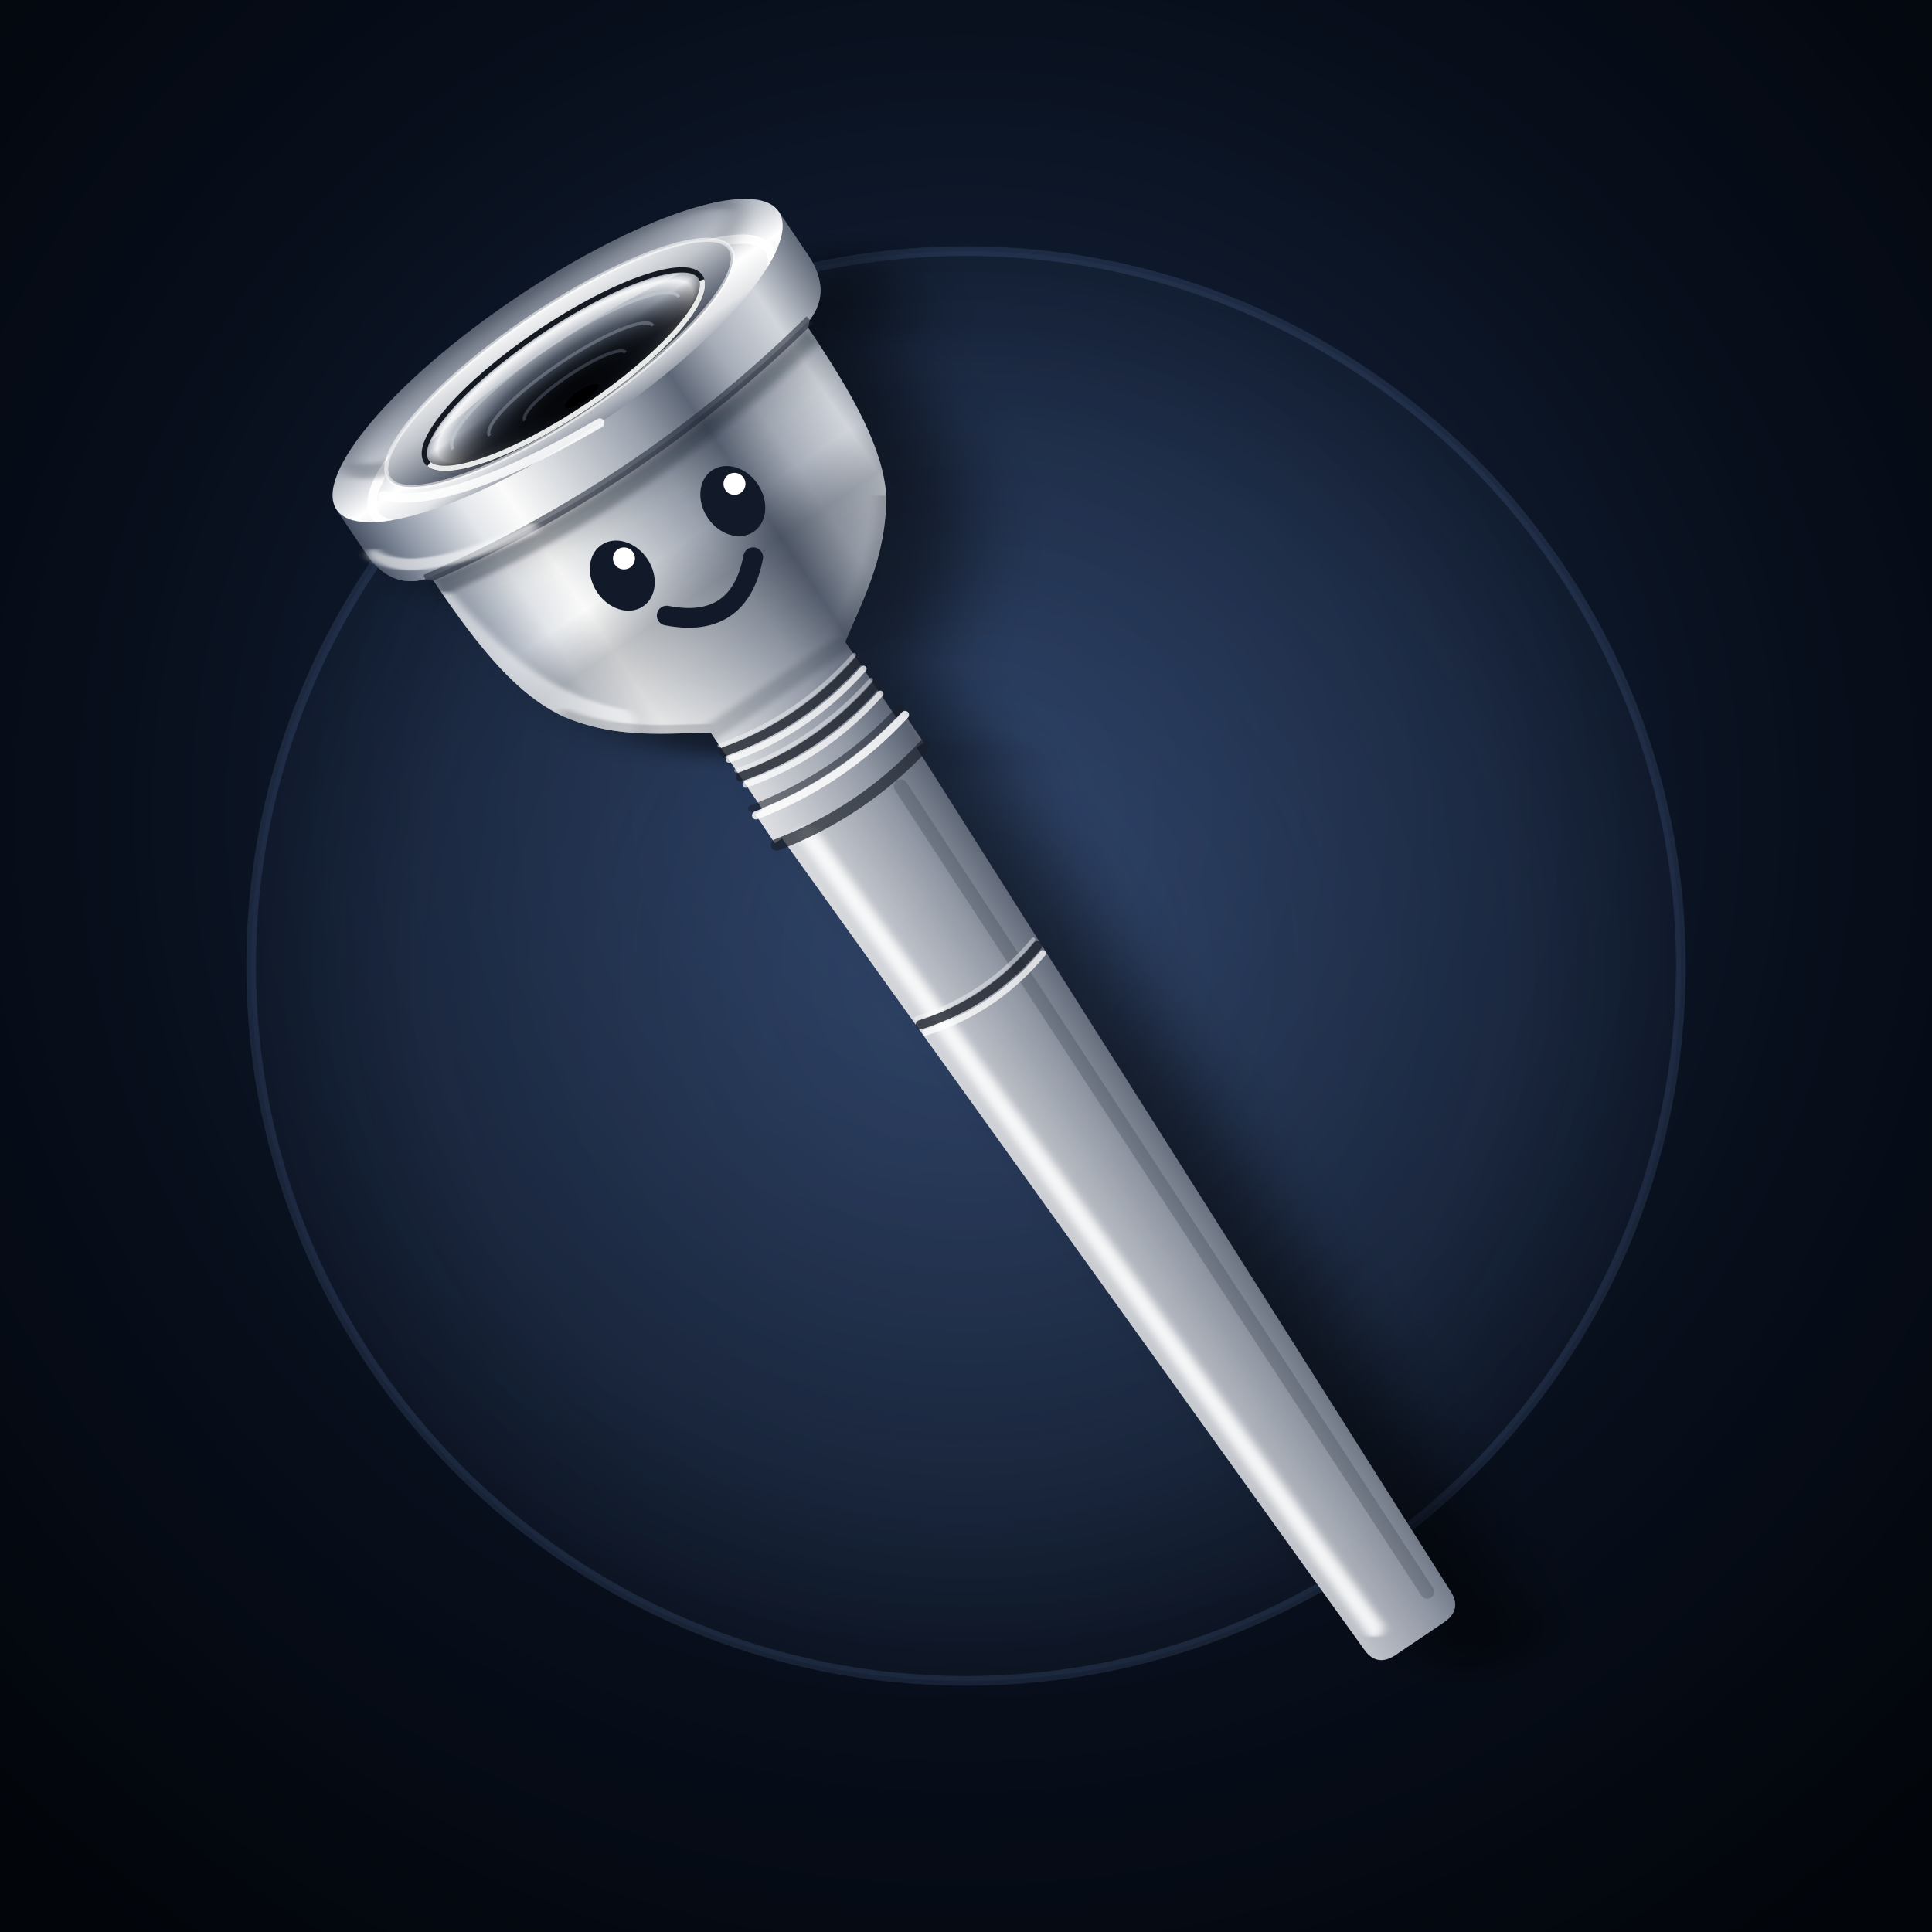
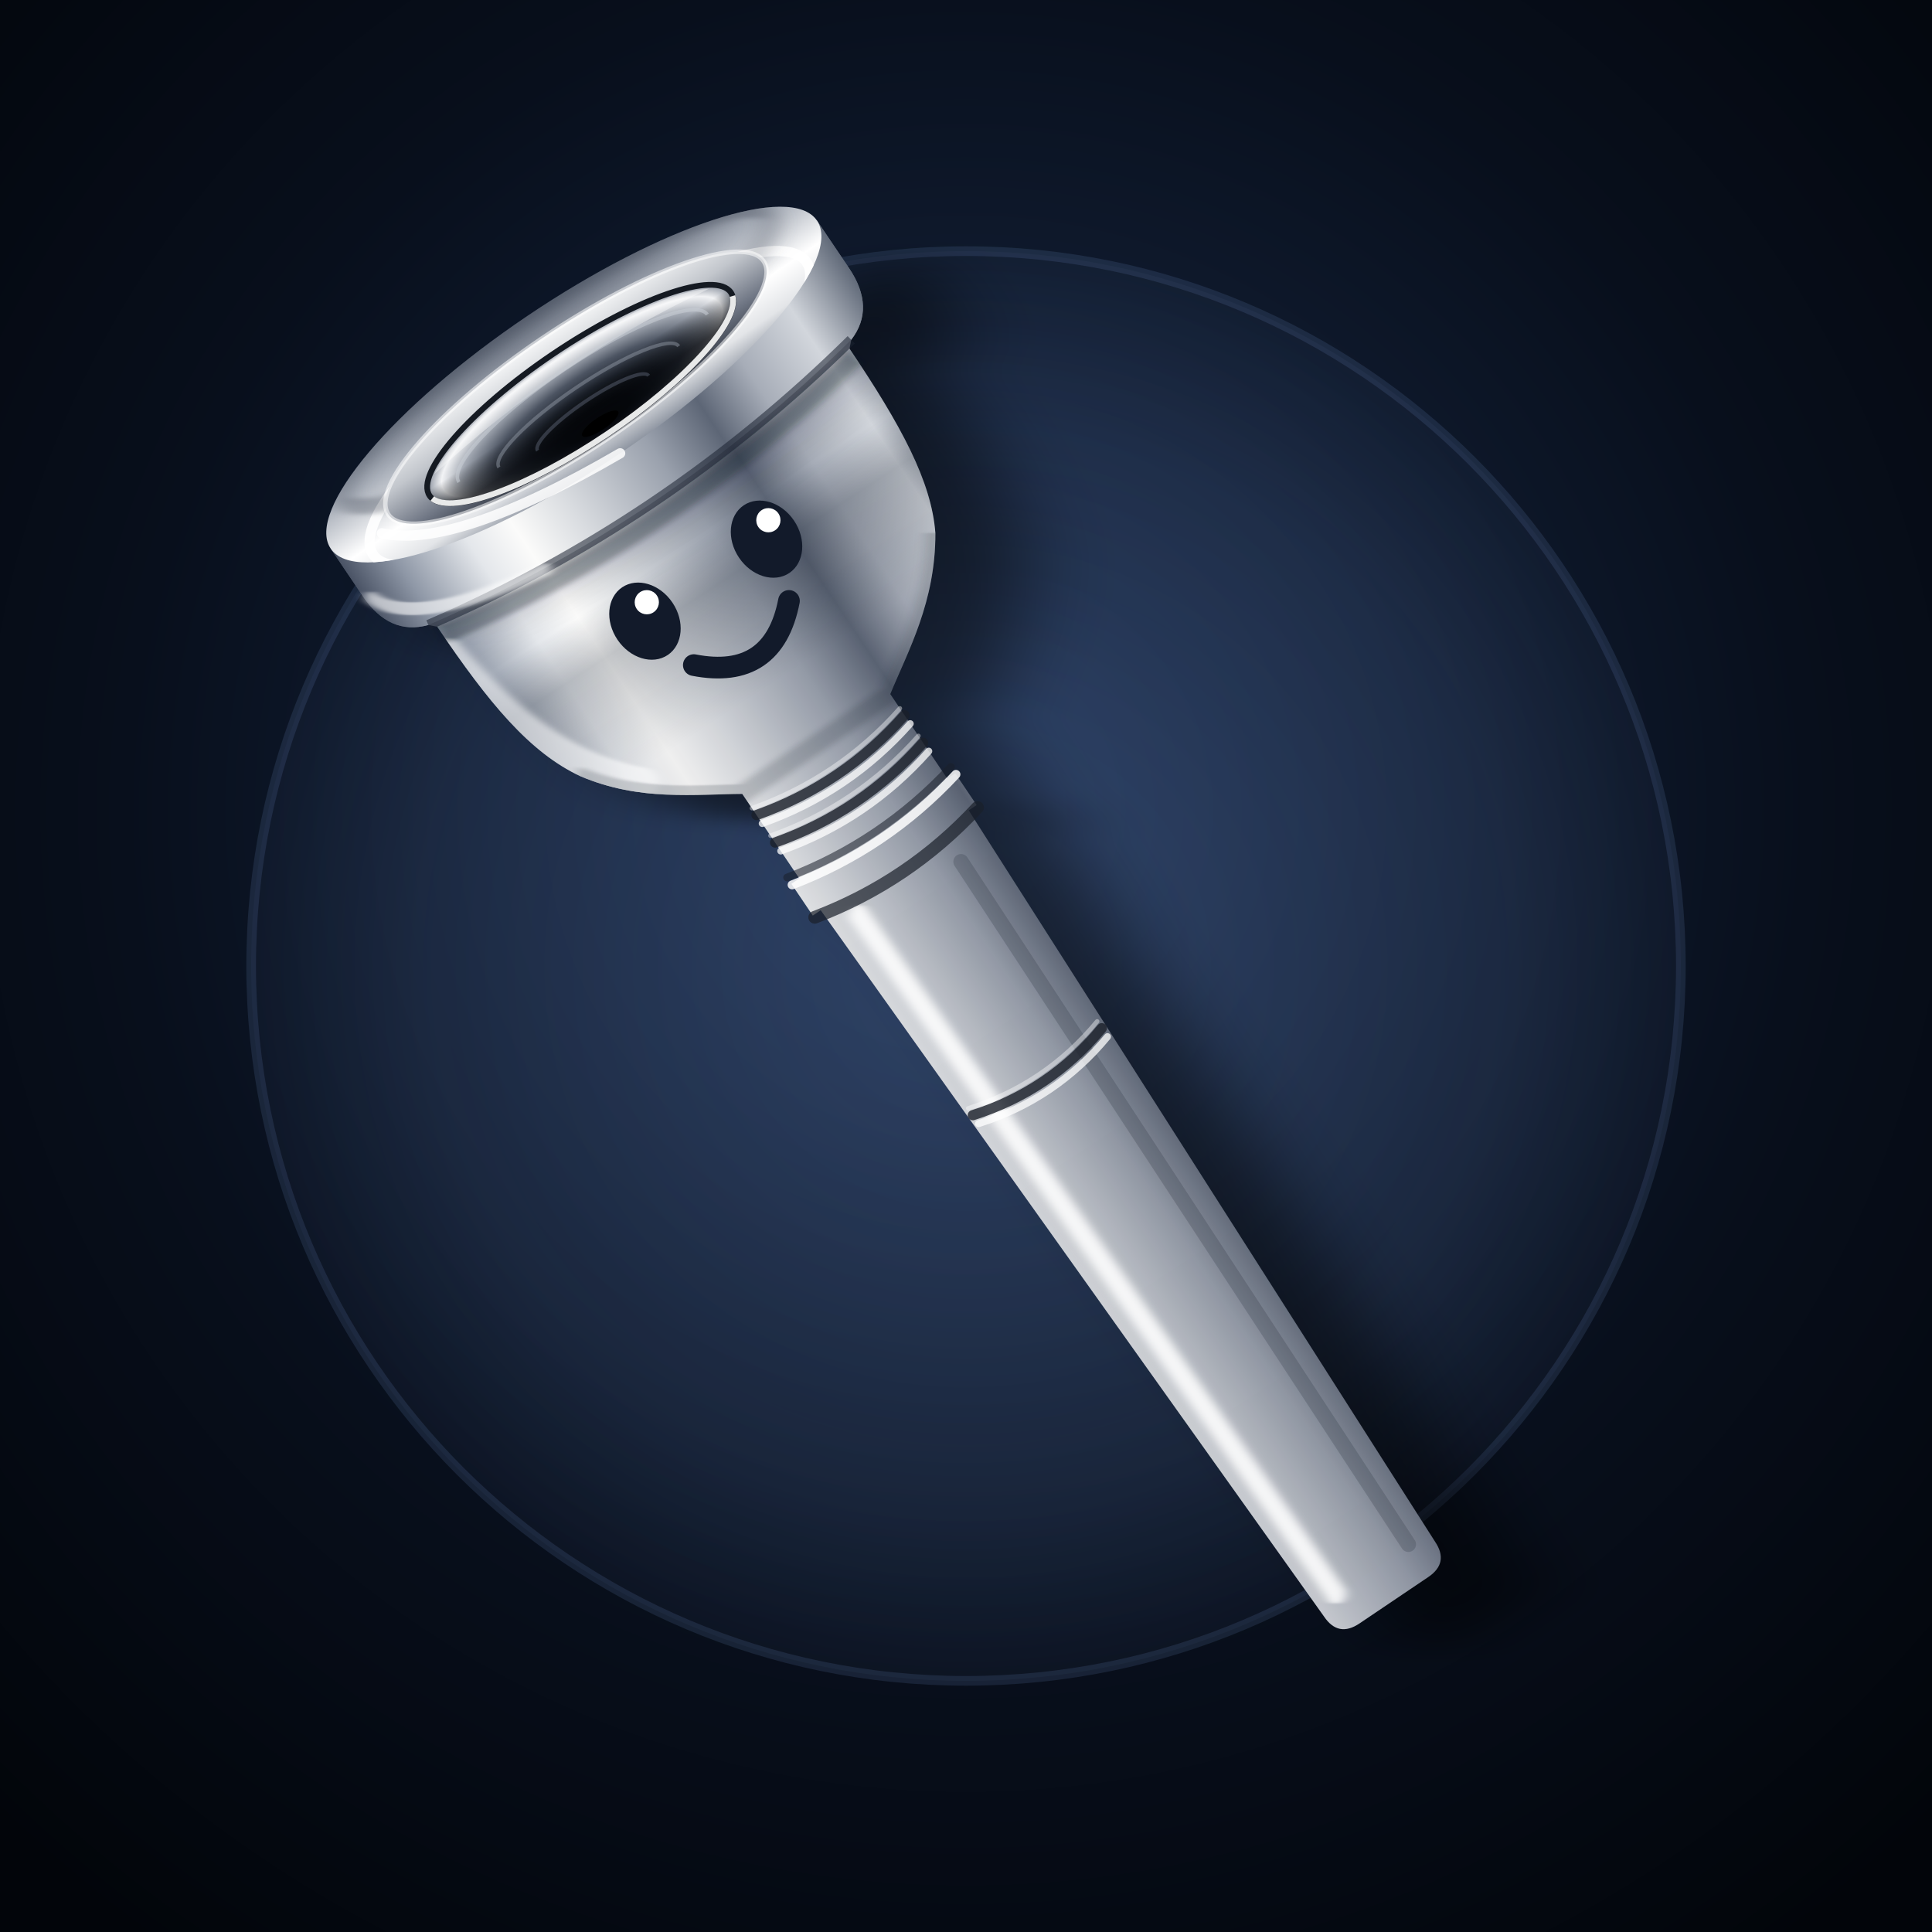
<svg xmlns="http://www.w3.org/2000/svg" viewBox="0 0 200 200">
  <defs>
    <linearGradient id="mpBody" x1="0" y1="0" x2="1" y2="0">
      <stop offset="0" stop-color="#4b5466" />
      <stop offset=".08" stop-color="#8e97a6" />
      <stop offset=".2" stop-color="#e4e7eb" />
      <stop offset=".28" stop-color="#fbfbfa" />
      <stop offset=".38" stop-color="#d9dce0" />
      <stop offset=".55" stop-color="#9aa1ad" />
      <stop offset=".66" stop-color="#5d6676" />
      <stop offset=".76" stop-color="#a7adb8" />
      <stop offset=".88" stop-color="#d2d6dc" />
      <stop offset="1" stop-color="#626b7a" />
    </linearGradient>
    <linearGradient id="mpRimTop" x1="0" y1="0" x2="0" y2="1">
      <stop offset="0" stop-color="#7d8594" />
      <stop offset=".35" stop-color="#c9cdd3" />
      <stop offset=".72" stop-color="#fdfdfc" />
      <stop offset="1" stop-color="#b9bec6" />
    </linearGradient>
    <linearGradient id="mpBevel" x1="0" y1="0" x2="0" y2="1">
      <stop offset="0" stop-color="#eceef0" />
      <stop offset=".5" stop-color="#9ea5b0" />
      <stop offset="1" stop-color="#4f5868" />
    </linearGradient>
    <radialGradient id="mpCup" cx=".5" cy=".62" r=".62">
      <stop offset="0" stop-color="#3a3f48" />
      <stop offset=".22" stop-color="#8b8f95" />
      <stop offset=".6" stop-color="#d8d6d2" />
      <stop offset="1" stop-color="#a7a9ad" />
    </radialGradient>
    <linearGradient id="mpVShade" x1="0" y1="0" x2="0" y2="1">
      <stop offset="0" stop-color="#0b1220" stop-opacity=".55" />
      <stop offset=".09" stop-color="#0b1220" stop-opacity=".12" />
      <stop offset=".2" stop-color="#0b1220" stop-opacity="0" />
      <stop offset=".23" stop-color="#0b1220" stop-opacity=".22" />
      <stop offset=".3" stop-color="#0b1220" stop-opacity=".05" />
      <stop offset="1" stop-color="#0b1220" stop-opacity=".08" />
    </linearGradient>
    <radialGradient id="mpBg" cx=".5" cy=".42" r=".72">
      <stop offset="0" stop-color="#1b2c4a" />
      <stop offset=".6" stop-color="#080f1c" />
      <stop offset="1" stop-color="#02050a" />
    </radialGradient>
    <radialGradient id="mpGlow" cx=".5" cy=".5" r=".5">
      <stop offset="0" stop-color="#8fb8ff" stop-opacity=".2" />
      <stop offset=".75" stop-color="#8fb8ff" stop-opacity=".1" />
      <stop offset="1" stop-color="#8fb8ff" stop-opacity=".03" />
    </radialGradient>
    <filter id="mpBlur" x="-30%" y="-30%" width="160%" height="160%">
      <feGaussianBlur stdDeviation="5" />
    </filter>
    <filter id="mpSoft">
      <feGaussianBlur stdDeviation=".6" />
    </filter>
    <clipPath id="mpClip">
-       <path id="mpSil" d="M4 20V29Q4 36.5 10 38.5L11 39.5C11 54 12 64 16.5 71.5C22 80 30 84 36 88V104H34.5V110H36L41 282Q41 286 45 286H55Q59 286 59 282L64 110H65.5V104H64V88C70 84 78 80 84 71C88 64 89 54 89 39.5L90 38.5Q96 36.5 96 29V20Z" />
+       <path id="mpSil" d="M4 20V29Q4 36.5 10 38.5L11 39.5C11 54 12 64 16.5 71.5C22 80 30 84 36 88V104H34.5V110H36L39.5 246Q39.5 250 43.5 250H56.5Q60.5 250 60.5 246L64 110H65.5V104H64V88C70 84 78 80 84 71C88 64 89 54 89 39.5L90 38.5Q96 36.5 96 29V20Z" />
    </clipPath>
    <linearGradient id="mpCupWall" x1="0" y1="0" x2="0" y2="1">
      <stop offset="0" stop-color="#2a303b" />
      <stop offset=".12" stop-color="#6d7480" />
      <stop offset=".38" stop-color="#e6e7e8" />
      <stop offset=".55" stop-color="#b9bcc1" />
      <stop offset=".78" stop-color="#4b525e" />
      <stop offset="1" stop-color="#151a23" />
    </linearGradient>
    <radialGradient id="mpThroat" cx=".5" cy=".5" r=".5">
      <stop offset="0" stop-color="#000" />
      <stop offset=".45" stop-color="#05080d" />
      <stop offset="1" stop-color="#05080d" stop-opacity="0" />
    </radialGradient>
    <linearGradient id="mpCrest" x1="0" y1="0" x2="0" y2="1">
      <stop offset="0" stop-color="#5f6776" />
      <stop offset=".3" stop-color="#aab0ba" />
      <stop offset=".62" stop-color="#ffffff" />
      <stop offset=".82" stop-color="#e3e5e8" />
      <stop offset="1" stop-color="#8e95a1" />
    </linearGradient>
    <linearGradient id="mpInBevel" x1="0" y1="0" x2="0" y2="1">
      <stop offset="0" stop-color="#f4f5f6" />
      <stop offset=".35" stop-color="#c2c6cc" />
      <stop offset=".7" stop-color="#6f7684" />
      <stop offset="1" stop-color="#2b313c" />
    </linearGradient>
    <filter id="mpSoft2" x="-20%" y="-50%" width="140%" height="200%">
      <feGaussianBlur stdDeviation="1.2" />
    </filter>
    <clipPath id="mpCupClip">
      <ellipse cx="50" cy="21.8" rx="28.5" ry="7.6" />
    </clipPath>
    <clipPath id="mpRimClip">
      <ellipse cx="50" cy="20" rx="46" ry="13" />
    </clipPath>
    <radialGradient id="mpBowl" cx=".5" cy=".5" r=".5" fx=".5" fy=".9">
      <stop offset="0" stop-color="#000" />
      <stop offset=".22" stop-color="#06080c" />
      <stop offset=".42" stop-color="#1e242e" />
      <stop offset=".62" stop-color="#4c5462" />
      <stop offset=".8" stop-color="#a3a9b3" />
      <stop offset=".92" stop-color="#f2f3f5" />
      <stop offset="1" stop-color="#8d94a0" />
    </radialGradient>
    <linearGradient id="mpLipShade" x1="0" y1="0" x2="0" y2="1">
      <stop offset="0" stop-color="#000" stop-opacity="0" />
      <stop offset=".45" stop-color="#000" stop-opacity="0" />
      <stop offset=".75" stop-color="#05070b" stop-opacity=".75" />
      <stop offset="1" stop-color="#05070b" stop-opacity=".95" />
    </linearGradient>
  </defs>
  <rect width="200" height="200" fill="url(#mpBg)" />
  <circle cx="100" cy="100" r="74" fill="url(#mpGlow)" />
  <circle cx="100" cy="100" r="74" fill="none" stroke="#8fb8ff" stroke-opacity=".12" stroke-width="1" />
-   <g transform="translate(100 100) rotate(-34) scale(.6) translate(-50 -146)">
+   <g transform="translate(100 100) rotate(-34) scale(.66) translate(-50 -130)">
    <g transform="translate(9 11)" opacity=".5" filter="url(#mpBlur)">
      <use href="#mpSil" fill="#000" />
    </g>
    <use href="#mpSil" fill="url(#mpBody)" />
    <g clip-path="url(#mpClip)">
-       <rect x="0" y="0" width="100" height="290" fill="url(#mpVShade)" />
+       <rect x="0" y="0" width="100" height="255" fill="url(#mpVShade)" />
      <ellipse cx="50" cy="36" rx="44" ry="8" fill="#0b1220" opacity=".35" filter="url(#mpBlur)" />
      <path d="M10 44C12 60 16 70 24 78" fill="none" stroke="#fff" stroke-width="5" stroke-linecap="round" opacity=".55" filter="url(#mpSoft)" />
-       <path d="M40 112L44.5 280" stroke="#fff" stroke-width="3.2" stroke-linecap="round" opacity=".85" filter="url(#mpSoft)" />
+       <path d="M40.5 114L43 244" stroke="#fff" stroke-width="3.2" stroke-linecap="round" opacity=".85" filter="url(#mpSoft)" />
      <path d="M16 71C22 80 30 84 36 88H64C70 84 78 80 84 71" fill="none" stroke="#0b1220" stroke-width="3" opacity=".18" filter="url(#mpSoft)" />
    </g>
    <g fill="none" stroke-linecap="round">
      <path d="M36 92Q50 95.6 64 92" stroke="#1a1f29" stroke-width="1.6" opacity=".8" />
      <path d="M36 93.6Q50 97.2 64 93.6" stroke="#fff" stroke-width="1.1" opacity=".75" />
      <path d="M36 90.7Q50 94.3 64 90.7" stroke="#fff" stroke-width=".7" opacity=".4" />
      <path d="M36 97.2Q50 100.8 64 97.2" stroke="#1a1f29" stroke-width="1.6" opacity=".8" />
      <path d="M36 98.8Q50 102.4 64 98.8" stroke="#fff" stroke-width="1.1" opacity=".75" />
      <path d="M36 95.9Q50 99.5 64 95.9" stroke="#fff" stroke-width=".7" opacity=".4" />
      <path d="M34.5 104.2Q50 107.8 65.5 104.2" stroke="#fff" stroke-width="1.4" opacity=".85" />
      <path d="M34.5 102.8Q50 106.4 65.5 102.8" stroke="#1a1f29" stroke-width="1.2" opacity=".55" />
      <path d="M34.6 110.4Q50 114 65.4 110.4" stroke="#1a1f29" stroke-width="2" opacity=".7" />
-       <path d="M58 114L55.6 280" stroke="#2b3240" stroke-width="2.4" opacity=".25" />
+       <path d="M58.5 116L56.8 244" stroke="#2b3240" stroke-width="2.4" opacity=".25" />
      <path d="M37.8 150Q50 153.6 62.2 150" stroke="#1a1f29" stroke-width="1.6" opacity=".8" />
      <path d="M37.8 151.6Q50 155.2 62.2 151.6" stroke="#fff" stroke-width="1.1" opacity=".75" />
      <path d="M37.8 148.7Q50 152.3 62.2 148.7" stroke="#fff" stroke-width=".7" opacity=".4" />
    </g>
    <path d="M4 20V29Q4 36.5 10 38.5Q50 46 90 38.5Q96 36.5 96 29V20Z" fill="url(#mpBody)" />
    <path d="M10 38.5Q50 46 90 38.5" fill="none" stroke="#1a2130" stroke-width="1.6" opacity=".55" />
    <path d="M11 41Q50 48.5 89 41" fill="none" stroke="#0b1220" stroke-width="3" opacity=".3" filter="url(#mpSoft)" />
    <path d="M5 30Q8 38 30 41.5" fill="none" stroke="#fff" stroke-width="2" stroke-linecap="round" opacity=".6" filter="url(#mpSoft)" />
    <ellipse cx="50" cy="20" rx="46" ry="13" fill="url(#mpCrest)" />
    <g clip-path="url(#mpRimClip)">
      <ellipse cx="50" cy="24.5" rx="41" ry="11" fill="none" stroke="#fff" stroke-width="1.6" opacity=".9" />
      <ellipse cx="50" cy="15" rx="40" ry="8" fill="none" stroke="#3d4452" stroke-width="2.5" opacity=".35" filter="url(#mpSoft2)" />
    </g>
    <ellipse cx="50" cy="20.6" rx="35.5" ry="9.4" fill="url(#mpInBevel)" />
    <ellipse cx="50" cy="20.6" rx="35.5" ry="9.4" fill="none" stroke="#fff" stroke-width=".7" opacity=".55" />
    <ellipse cx="50" cy="21.8" rx="28.5" ry="7.6" fill="url(#mpBowl)" />
    <ellipse cx="50" cy="21.8" rx="28.5" ry="7.6" fill="url(#mpLipShade)" />
    <path d="M24 19.4A28.5 7.6 0 0 1 76 19.4Q50 15.4 24 19.4Z" fill="#fff" opacity=".4" />
    <g fill="none" stroke-width=".55">
      <path d="M26.5 22.6A23.5 5.4 0 0 1 73.5 22.6" stroke="#c9ced6" opacity=".55" />
      <path d="M33 24.2A17 3.6 0 0 1 67 24.2" stroke="#8d95a2" opacity=".5" />
      <path d="M39.5 25.4A10.5 2.2 0 0 1 60.5 25.4" stroke="#4c5462" opacity=".6" />
    </g>
    <ellipse cx="50" cy="27.4" rx="3.4" ry="1" fill="#000" />
    <ellipse cx="50" cy="21.8" rx="28.5" ry="7.6" fill="none" stroke="#151a22" stroke-width=".9" />
    <path d="M21.6 22.4A28.5 7.6 0 0 0 78.4 22.4" fill="none" stroke="#fff" stroke-width=".9" opacity=".9" />
    <path d="M12 22.5Q20 31 50 33" fill="none" stroke="#fff" stroke-width="1.6" stroke-linecap="round" opacity=".85" />
    <g fill="#121a2a">
      <ellipse cx="38.5" cy="57" rx="5.2" ry="6.4" />
      <ellipse cx="61.5" cy="57" rx="5.2" ry="6.4" />
    </g>
    <circle cx="40.4" cy="54.7" r="1.9" fill="#fff" />
    <circle cx="63.4" cy="54.7" r="1.9" fill="#fff" />
    <path d="M41 67Q50 76 59 67" fill="none" stroke="#121a2a" stroke-width="3.4" stroke-linecap="round" />
  </g>
</svg>
